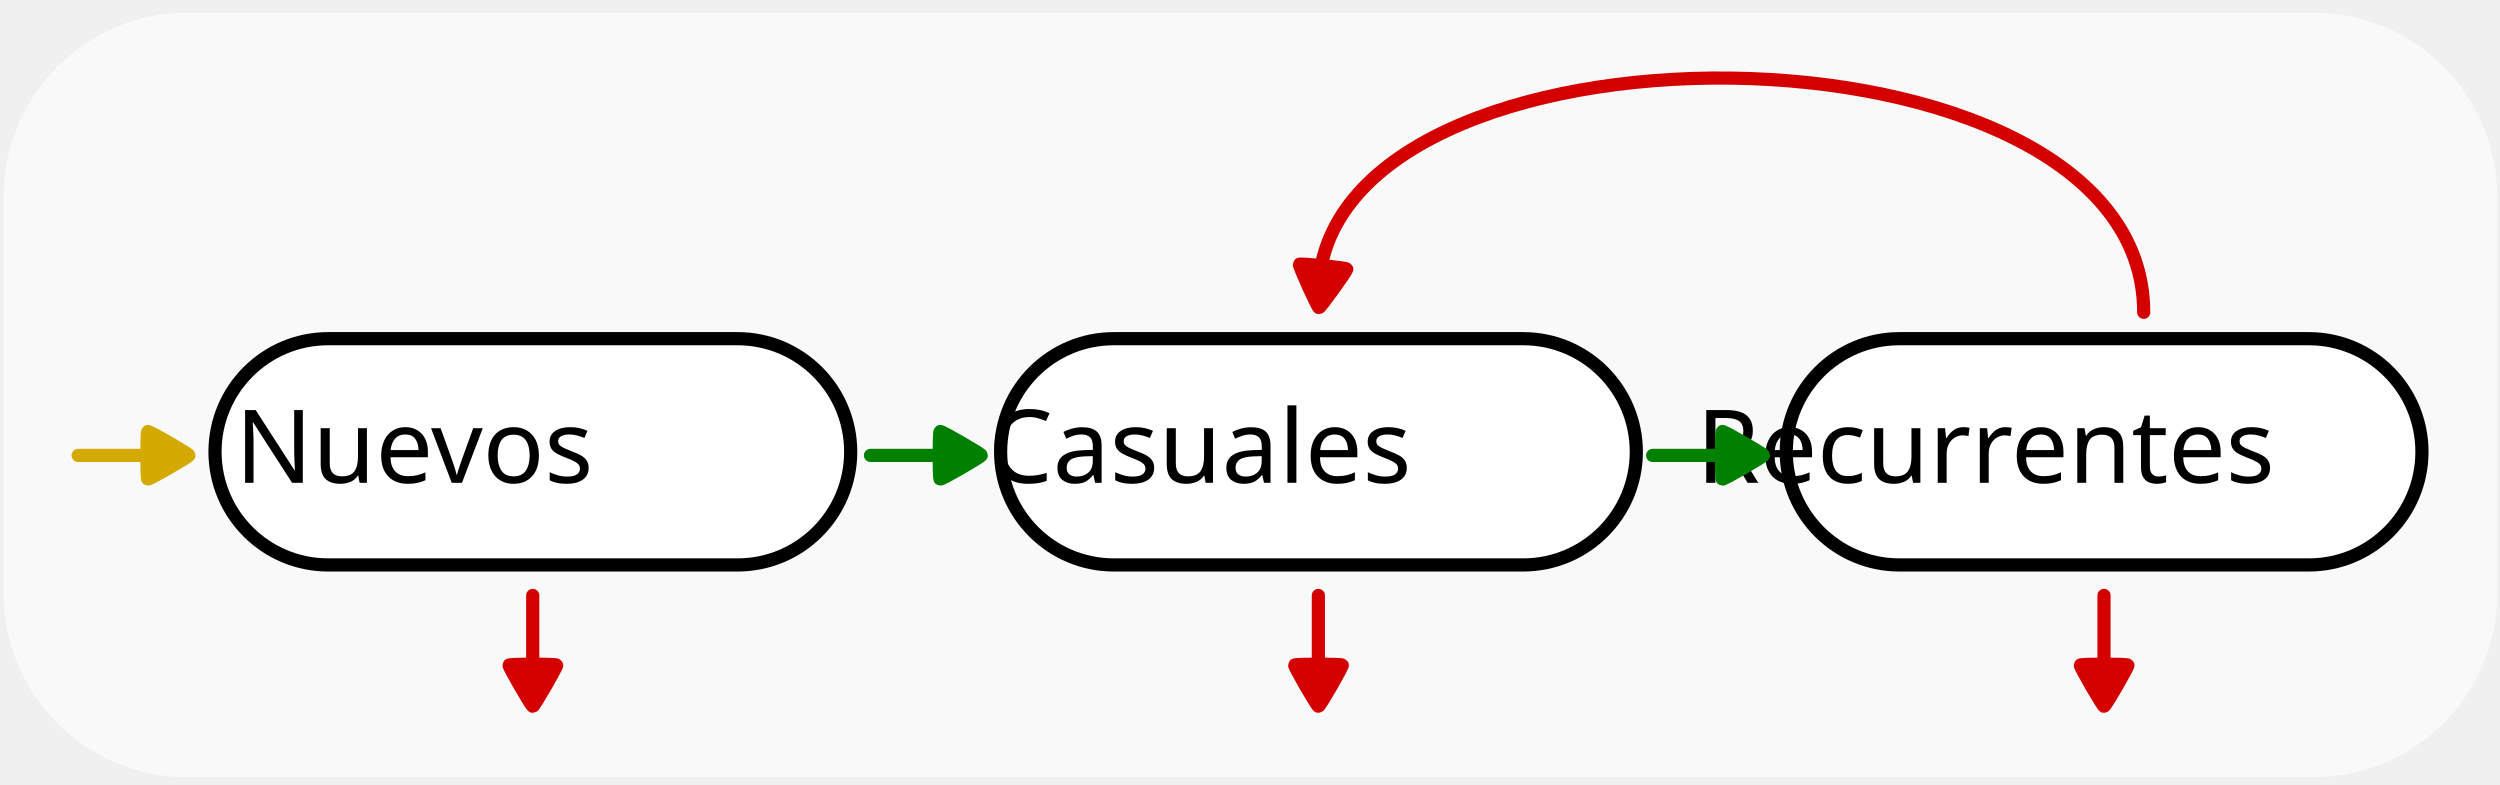
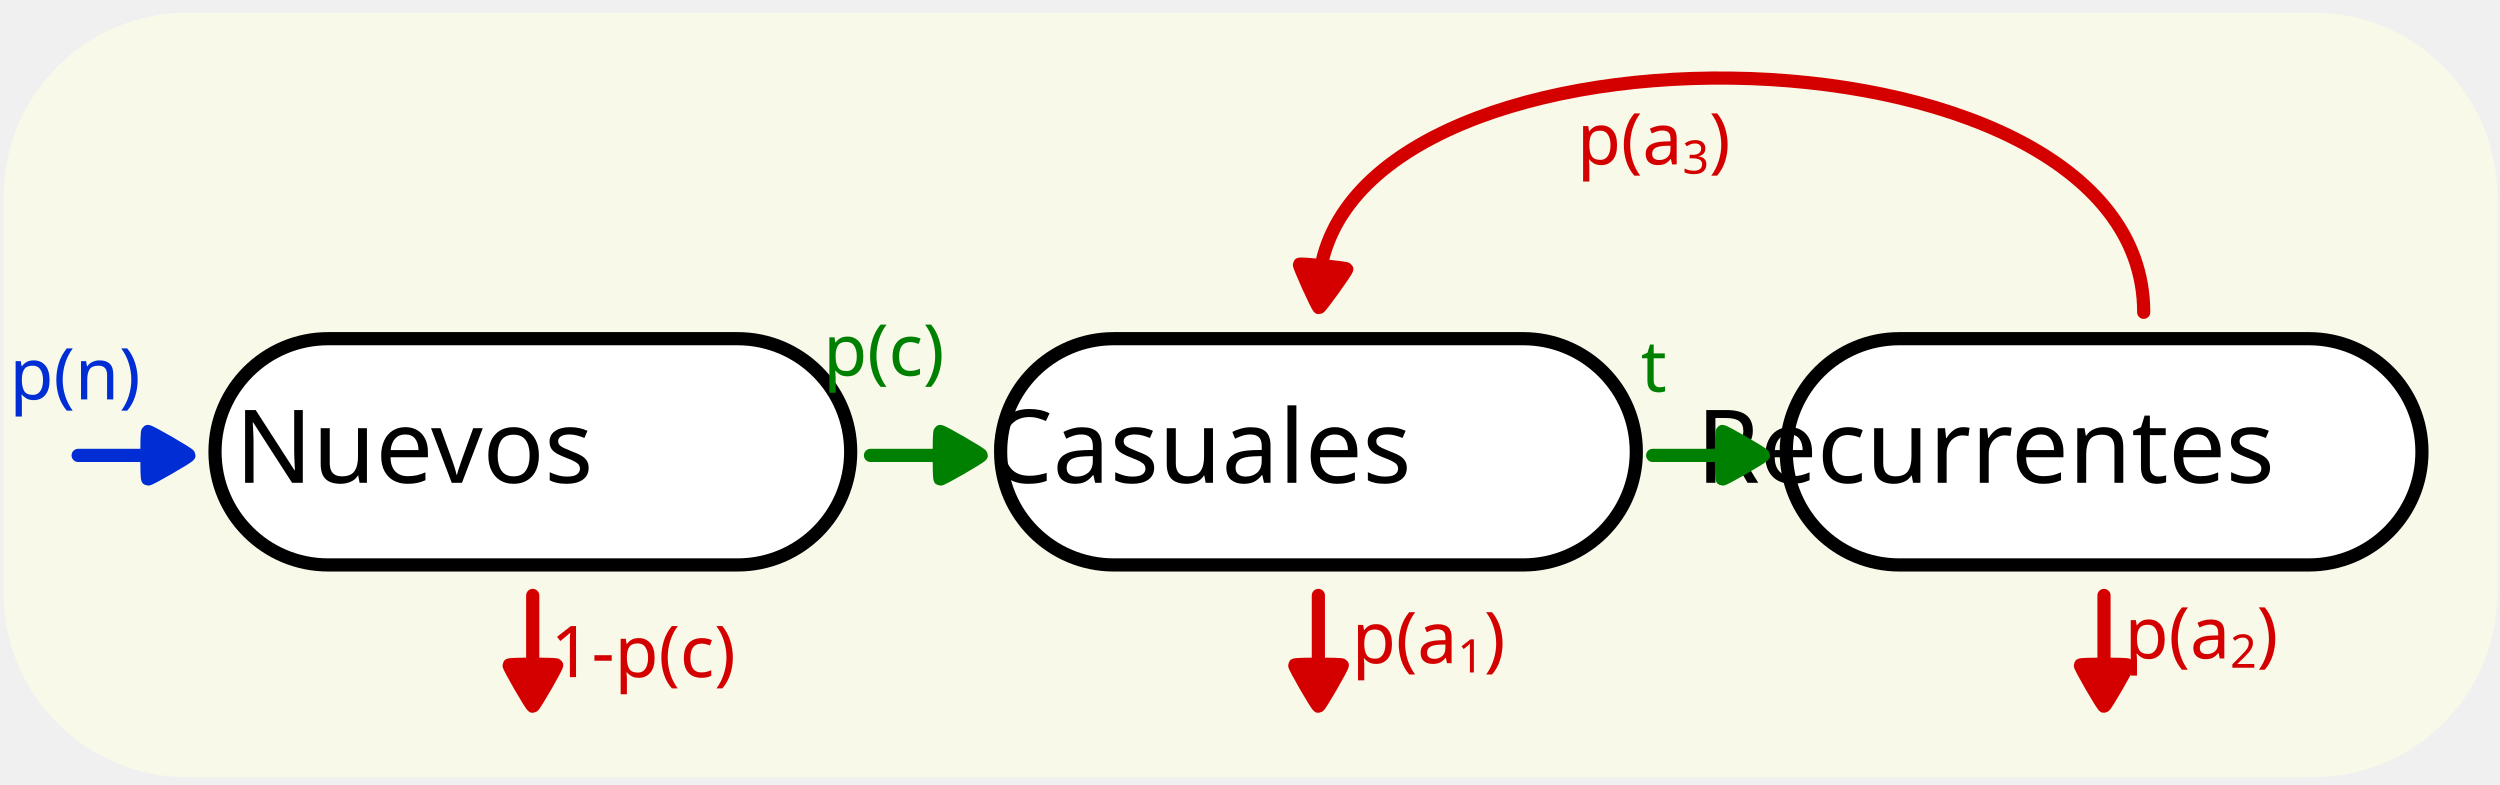
<svg xmlns="http://www.w3.org/2000/svg" width="699.762" height="219.544" viewBox="0 0 185.145 58.088" version="1.1" id="svg8">
  <defs id="defs2" />
+   <g id="layer2">
+     <rect transform="scale(0.2645833)" style="opacity:1;vector-effect:none;fill:#f8f9e9;fill-opacity:1;stroke:none;stroke-width:5.998;stroke-linecap:round;stroke-linejoin:round;stroke-miterlimit:4;stroke-dasharray:none;stroke-dashoffset:0;stroke-opacity:1;paint-order:normal" id="rect4627" width="698" height="214" x="1" y="3.544" rx="51.486" ry="51.486" />
+   </g>
  <g id="layer1" transform="translate(11.54839,-9.571043)">
-     <rect style="opacity:1;vector-effect:none;fill:#f9f9f9;fill-opacity:1;stroke:none;stroke-width:5.998;stroke-linecap:round;stroke-linejoin:round;stroke-miterlimit:4;stroke-dasharray:none;stroke-dashoffset:0;stroke-opacity:1;paint-order:normal" id="rect4627" width="698" height="214" x="1" y="3.544" transform="matrix(0.2645833,0,0,0.2645833,-11.54839,9.571043)" rx="51.486" ry="51.486" />
    <g id="g4625" transform="matrix(0.6150408,0,0,0.6150408,-2.408585,5.721537)">
      <g id="g4512">
        <rect style="opacity:1;vector-effect:none;fill:#ffffff;fill-opacity:1;stroke:#000000;stroke-width:5.998;stroke-linecap:round;stroke-linejoin:round;stroke-miterlimit:4;stroke-dasharray:none;stroke-dashoffset:0;stroke-opacity:1;paint-order:normal" id="rect4485" width="289.302" height="102.972" x="71.917" y="199.857" transform="matrix(0.2645833,0,0,0.2645833,-8.000424,-5.838149)" rx="51.486" ry="51.486" />
        <text xml:space="preserve" style="font-style:normal;font-variant:normal;font-weight:normal;font-stretch:normal;font-size:20px;line-height:1.25;font-family:Halogen;-inkscape-font-specification:Halogen;text-align:center;text-anchor:middle;opacity:1;vector-effect:none;fill:#000000;fill-opacity:1;stroke:none;stroke-width:2.588;stroke-linecap:round;stroke-linejoin:round;stroke-miterlimit:4;stroke-dasharray:none;stroke-dashoffset:0;stroke-opacity:1;paint-order:normal" x="192.238" y="259.516" id="text4489" transform="matrix(0.613305,0,0,0.613305,-68.53296,-94.77027)">
          <tspan id="tspan4487" x="192.238" y="259.516" style="font-style:normal;font-variant:normal;font-weight:normal;font-stretch:normal;font-family:'Ubuntu Mono';-inkscape-font-specification:'Ubuntu Mono';text-align:center;text-anchor:middle;stroke-width:2.588">Nuevos</tspan>
        </text>
      </g>
      <g transform="translate(94.59963)" id="g4520">
        <rect ry="51.486" rx="51.486" transform="matrix(0.2645833,0,0,0.2645833,-8.000424,-5.838149)" y="199.857" x="71.917" height="102.972" width="289.302" id="rect4514" style="opacity:1;vector-effect:none;fill:#ffffff;fill-opacity:1;stroke:#000000;stroke-width:5.998;stroke-linecap:round;stroke-linejoin:round;stroke-miterlimit:4;stroke-dasharray:none;stroke-dashoffset:0;stroke-opacity:1;paint-order:normal" />
        <text transform="matrix(0.613305,0,0,0.613305,-68.53296,-94.77027)" id="text4518" y="259.516" x="192.238" style="font-style:normal;font-variant:normal;font-weight:normal;font-stretch:normal;font-size:20px;line-height:1.25;font-family:Halogen;-inkscape-font-specification:Halogen;text-align:center;text-anchor:middle;opacity:1;vector-effect:none;fill:#000000;fill-opacity:1;stroke:none;stroke-width:2.588;stroke-linecap:round;stroke-linejoin:round;stroke-miterlimit:4;stroke-dasharray:none;stroke-dashoffset:0;stroke-opacity:1;paint-order:normal" xml:space="preserve">
          <tspan style="font-style:normal;font-variant:normal;font-weight:normal;font-stretch:normal;font-family:'Ubuntu Mono';-inkscape-font-specification:'Ubuntu Mono';text-align:center;text-anchor:middle;stroke-width:2.588" y="259.516" x="192.238" id="tspan4516">Casuales</tspan>
        </text>
      </g>
      <g id="g4528" transform="translate(189.1993)">
        <rect style="opacity:1;vector-effect:none;fill:#ffffff;fill-opacity:1;stroke:#000000;stroke-width:5.998;stroke-linecap:round;stroke-linejoin:round;stroke-miterlimit:4;stroke-dasharray:none;stroke-dashoffset:0;stroke-opacity:1;paint-order:normal" id="rect4522" width="289.302" height="102.972" x="71.917" y="199.857" transform="matrix(0.2645833,0,0,0.2645833,-8.000424,-5.838149)" rx="51.486" ry="51.486" />
        <text xml:space="preserve" style="font-style:normal;font-variant:normal;font-weight:normal;font-stretch:normal;font-size:20px;line-height:1.25;font-family:Halogen;-inkscape-font-specification:Halogen;text-align:center;text-anchor:middle;opacity:1;vector-effect:none;fill:#000000;fill-opacity:1;stroke:none;stroke-width:2.588;stroke-linecap:round;stroke-linejoin:round;stroke-miterlimit:4;stroke-dasharray:none;stroke-dashoffset:0;stroke-opacity:1;paint-order:normal" x="192.238" y="259.516" id="text4526" transform="matrix(0.613305,0,0,0.613305,-68.53296,-94.77027)">
          <tspan id="tspan4524" x="192.238" y="259.516" style="font-style:normal;font-variant:normal;font-weight:normal;font-stretch:normal;font-family:'Ubuntu Mono';-inkscape-font-specification:'Ubuntu Mono';text-align:center;text-anchor:middle;stroke-width:2.588">Recurrentes</tspan>
        </text>
      </g>
      <g id="g4536">
        <path style="opacity:1;vector-effect:none;fill:#000000;fill-opacity:1;stroke:#008000;stroke-width:5.998;stroke-linecap:round;stroke-linejoin:round;stroke-miterlimit:4;stroke-dasharray:none;stroke-dashoffset:0;stroke-opacity:1;paint-order:normal" d="m 339.988,230.912 44.716,-9e-13" id="path4530" transform="scale(0.2645833)" />
        <path style="opacity:1;vector-effect:none;fill:#008000;fill-opacity:1;stroke:#008000;stroke-width:5.998;stroke-linecap:round;stroke-linejoin:round;stroke-miterlimit:4;stroke-dasharray:none;stroke-dashoffset:0;stroke-opacity:1;paint-order:normal" id="path4532" d="m 400.262,230.859 c 0,0.65 -18.199,11.157 -18.762,10.832 -0.563,-0.325 -0.563,-21.34 0,-21.665 0.563,-0.325 18.762,10.182 18.762,10.832 z" transform="matrix(0.2645833,0,0,0.2645833,-2.599233,0)" />
      </g>
      <g transform="translate(94.18399)" id="g4542">
        <path transform="scale(0.2645833)" id="path4538" d="m 339.988,230.912 44.716,-9e-13" style="opacity:1;vector-effect:none;fill:#000000;fill-opacity:1;stroke:#008000;stroke-width:5.998;stroke-linecap:round;stroke-linejoin:round;stroke-miterlimit:4;stroke-dasharray:none;stroke-dashoffset:0;stroke-opacity:1;paint-order:normal" />
        <path transform="matrix(0.2645833,0,0,0.2645833,-2.599233,0)" d="m 400.262,230.859 c 0,0.65 -18.199,11.157 -18.762,10.832 -0.563,-0.325 -0.563,-21.34 0,-21.665 0.563,-0.325 18.762,10.182 18.762,10.832 z" id="path4540" style="opacity:1;vector-effect:none;fill:#008000;fill-opacity:1;stroke:#008000;stroke-width:5.998;stroke-linecap:round;stroke-linejoin:round;stroke-miterlimit:4;stroke-dasharray:none;stroke-dashoffset:0;stroke-opacity:1;paint-order:normal" />
      </g>
-       <g style="fill:#d4aa00;stroke:#d4aa00" transform="translate(-95.40716)" id="g4548">
-         <path transform="scale(0.2645833)" id="path4544" d="m 339.988,230.912 44.716,-9e-13" style="opacity:1;vector-effect:none;fill:#d4aa00;fill-opacity:1;stroke:#d4aa00;stroke-width:5.998;stroke-linecap:round;stroke-linejoin:round;stroke-miterlimit:4;stroke-dasharray:none;stroke-dashoffset:0;stroke-opacity:1;paint-order:normal" />
-         <path transform="matrix(0.2645833,0,0,0.2645833,-2.599233,0)" d="m 400.262,230.859 c 0,0.65 -18.199,11.157 -18.762,10.832 -0.563,-0.325 -0.563,-21.34 0,-21.665 0.563,-0.325 18.762,10.182 18.762,10.832 z" id="path4546" style="opacity:1;vector-effect:none;fill:#d4aa00;fill-opacity:1;stroke:#d4aa00;stroke-width:5.998;stroke-linecap:round;stroke-linejoin:round;stroke-miterlimit:4;stroke-dasharray:none;stroke-dashoffset:0;stroke-opacity:1;paint-order:normal" />
+       <g style="fill:#002ed4;stroke:#002ed4;fill-opacity:1;stroke-opacity:1" transform="translate(-95.40716)" id="g4548">
+         <path transform="scale(0.2645833)" id="path4544" d="m 339.988,230.912 44.716,-9e-13" style="opacity:1;vector-effect:none;fill:#002ed4;fill-opacity:1;stroke:#002ed4;stroke-width:5.998;stroke-linecap:round;stroke-linejoin:round;stroke-miterlimit:4;stroke-dasharray:none;stroke-dashoffset:0;stroke-opacity:1;paint-order:normal" />
+         <path transform="matrix(0.2645833,0,0,0.2645833,-2.599233,0)" d="m 400.262,230.859 c 0,0.65 -18.199,11.157 -18.762,10.832 -0.563,-0.325 -0.563,-21.34 0,-21.665 0.563,-0.325 18.762,10.182 18.762,10.832 z" id="path4546" style="opacity:1;vector-effect:none;fill:#002ed4;fill-opacity:1;stroke:#002ed4;stroke-width:5.998;stroke-linecap:round;stroke-linejoin:round;stroke-miterlimit:4;stroke-dasharray:none;stroke-dashoffset:0;stroke-opacity:1;paint-order:normal" />
      </g>
      <g style="fill:#d40000;stroke:#d40000" transform="rotate(90,61.18881,49.19245)" id="g4554">
        <path transform="scale(0.2645833)" id="path4550" d="m 339.988,230.912 44.716,-9e-13" style="opacity:1;vector-effect:none;fill:#d40000;fill-opacity:1;stroke:#d40000;stroke-width:5.998;stroke-linecap:round;stroke-linejoin:round;stroke-miterlimit:4;stroke-dasharray:none;stroke-dashoffset:0;stroke-opacity:1;paint-order:normal" />
        <path transform="matrix(0.2645833,0,0,0.2645833,-2.599233,0)" d="m 400.262,230.859 c 0,0.65 -18.199,11.157 -18.762,10.832 -0.563,-0.325 -0.563,-21.34 0,-21.665 0.563,-0.325 18.762,10.182 18.762,10.832 z" id="path4552" style="opacity:1;vector-effect:none;fill:#d40000;fill-opacity:1;stroke:#d40000;stroke-width:5.998;stroke-linecap:round;stroke-linejoin:round;stroke-miterlimit:4;stroke-dasharray:none;stroke-dashoffset:0;stroke-opacity:1;paint-order:normal" />
      </g>
      <g id="g4560" transform="rotate(90,108.4886,96.49226)" style="fill:#d40000;stroke:#d40000">
        <path style="opacity:1;vector-effect:none;fill:#d40000;fill-opacity:1;stroke:#d40000;stroke-width:5.998;stroke-linecap:round;stroke-linejoin:round;stroke-miterlimit:4;stroke-dasharray:none;stroke-dashoffset:0;stroke-opacity:1;paint-order:normal" d="m 339.988,230.912 44.716,-9e-13" id="path4556" transform="scale(0.2645833)" />
        <path style="opacity:1;vector-effect:none;fill:#d40000;fill-opacity:1;stroke:#d40000;stroke-width:5.998;stroke-linecap:round;stroke-linejoin:round;stroke-miterlimit:4;stroke-dasharray:none;stroke-dashoffset:0;stroke-opacity:1;paint-order:normal" id="path4558" d="m 400.262,230.859 c 0,0.65 -18.199,11.157 -18.762,10.832 -0.563,-0.325 -0.563,-21.34 0,-21.665 0.563,-0.325 18.762,10.182 18.762,10.832 z" transform="matrix(0.2645833,0,0,0.2645833,-2.599233,0)" />
      </g>
      <g style="fill:#d40000;stroke:#d40000" transform="rotate(90,155.7884,143.7921)" id="g4566">
        <path transform="scale(0.2645833)" id="path4562" d="m 339.988,230.912 44.716,-9e-13" style="opacity:1;vector-effect:none;fill:#d40000;fill-opacity:1;stroke:#d40000;stroke-width:5.998;stroke-linecap:round;stroke-linejoin:round;stroke-miterlimit:4;stroke-dasharray:none;stroke-dashoffset:0;stroke-opacity:1;paint-order:normal" />
        <path transform="matrix(0.2645833,0,0,0.2645833,-2.599233,0)" d="m 400.262,230.859 c 0,0.65 -18.199,11.157 -18.762,10.832 -0.563,-0.325 -0.563,-21.34 0,-21.665 0.563,-0.325 18.762,10.182 18.762,10.832 z" id="path4564" style="opacity:1;vector-effect:none;fill:#d40000;fill-opacity:1;stroke:#d40000;stroke-width:5.998;stroke-linecap:round;stroke-linejoin:round;stroke-miterlimit:4;stroke-dasharray:none;stroke-dashoffset:0;stroke-opacity:1;paint-order:normal" />
      </g>
      <g id="g4572" transform="rotate(90,132.4933,72.48758)" style="fill:#d40000;stroke:#d40000">
        <path style="opacity:1;vector-effect:none;fill:none;fill-opacity:1;stroke:#d40000;stroke-width:5.998;stroke-linecap:round;stroke-linejoin:round;stroke-miterlimit:4;stroke-dasharray:none;stroke-dashoffset:0;stroke-opacity:1;paint-order:normal" d="m 392.575,-144.706 c -139.865,0 -141.714,375.619 -7.871,375.619" id="path4568" transform="scale(0.2645833)" />
        <path style="opacity:1;vector-effect:none;fill:#d40000;fill-opacity:1;stroke:#d40000;stroke-width:5.998;stroke-linecap:round;stroke-linejoin:round;stroke-miterlimit:4;stroke-dasharray:none;stroke-dashoffset:0;stroke-opacity:1;paint-order:normal" id="path4570" d="m 400.262,230.859 c 0,0.65 -18.199,11.157 -18.762,10.832 -0.563,-0.325 -0.563,-21.34 0,-21.665 0.563,-0.325 18.762,10.182 18.762,10.832 z" transform="matrix(0.2632823,0.02620593,-0.02620593,0.2632823,3.979547,-10.25175)" />
      </g>
    </g>
  </g>
+   <g id="layer3" style="display:inline">
+     <text xml:space="preserve" style="font-style:normal;font-variant:normal;font-weight:normal;font-stretch:normal;font-size:20px;line-height:1.25;font-family:'Ubuntu Mono';-inkscape-font-specification:'Ubuntu Mono';text-align:center;text-anchor:middle;opacity:1;vector-effect:none;fill:#002ed4;fill-opacity:1;stroke:none;stroke-width:5.998;stroke-linecap:round;stroke-linejoin:round;stroke-miterlimit:4;stroke-dasharray:none;stroke-dashoffset:0;stroke-opacity:1;paint-order:normal" x="27.25" y="77.544" id="text4527" transform="matrix(0.2645833,0,0,0.2645833,1.785938,9.061979)">
+       <tspan id="tspan4525" x="27.25" y="77.544">p(n)</tspan>
+     </text>
+     <text xml:space="preserve" style="font-style:normal;font-variant:normal;font-weight:normal;font-stretch:normal;font-size:20px;line-height:1.25;font-family:'Ubuntu Mono';-inkscape-font-specification:'Ubuntu Mono';text-align:center;text-anchor:middle;opacity:1;vector-effect:none;fill:#d40000;fill-opacity:1;stroke:none;stroke-width:5.998;stroke-linecap:round;stroke-linejoin:round;stroke-miterlimit:4;stroke-dasharray:none;stroke-dashoffset:0;stroke-opacity:1;paint-order:normal" x="27.25" y="77.544" id="text4527-9" transform="matrix(0.2645833,0,0,0.2645833,43.86203,29.62927)">
+       <tspan id="tspan4525-6" x="27.25" y="77.544">1-p(c)</tspan>
+     </text>
+     <text xml:space="preserve" style="font-style:normal;font-variant:normal;font-weight:normal;font-stretch:normal;font-size:20px;line-height:1.25;font-family:'Ubuntu Mono';-inkscape-font-specification:'Ubuntu Mono';text-align:center;text-anchor:middle;opacity:1;vector-effect:none;fill:#008000;fill-opacity:1;stroke:none;stroke-width:5.998;stroke-linecap:round;stroke-linejoin:round;stroke-miterlimit:4;stroke-dasharray:none;stroke-dashoffset:0;stroke-opacity:1;paint-order:normal" x="27.25" y="77.544" id="text4527-9-3" transform="matrix(0.2645833,0,0,0.2645833,61.68496,7.299854)">
+       <tspan id="tspan4525-6-0" x="27.25" y="77.544">p(c)</tspan>
+     </text>
+     <text xml:space="preserve" style="font-style:normal;font-variant:normal;font-weight:normal;font-stretch:normal;font-size:20px;line-height:1.25;font-family:'Ubuntu Mono';-inkscape-font-specification:'Ubuntu Mono';text-align:center;text-anchor:middle;opacity:1;vector-effect:none;fill:#d40000;fill-opacity:1;stroke:none;stroke-width:5.998;stroke-linecap:round;stroke-linejoin:round;stroke-miterlimit:4;stroke-dasharray:none;stroke-dashoffset:0;stroke-opacity:1;paint-order:normal" x="27.25" y="77.544" id="text4527-9-6" transform="matrix(0.2645833,0,0,0.2645833,102.0339,28.59881)">
+       <tspan id="tspan4525-6-6" x="27.25" y="77.544">p(a<tspan style="font-size:65%;baseline-shift:sub" id="tspan4609">1</tspan>)</tspan>
+     </text>
+     <text xml:space="preserve" style="font-style:normal;font-variant:normal;font-weight:normal;font-stretch:normal;font-size:20px;line-height:1.25;font-family:'Ubuntu Mono';-inkscape-font-specification:'Ubuntu Mono';text-align:center;text-anchor:middle;opacity:1;vector-effect:none;fill:#d40000;fill-opacity:1;stroke:none;stroke-width:5.998;stroke-linecap:round;stroke-linejoin:round;stroke-miterlimit:4;stroke-dasharray:none;stroke-dashoffset:0;stroke-opacity:1;paint-order:normal" x="27.25" y="77.544" id="text4527-9-6-9" transform="matrix(0.2645833,0,0,0.2645833,159.2606,28.24692)">
+       <tspan id="tspan4525-6-6-3" x="27.25" y="77.544">p(a<tspan style="font-size:65%;baseline-shift:sub" id="tspan4609-3">2</tspan>)</tspan>
+     </text>
+     <text transform="matrix(0.2645833,0,0,0.2645833,118.7027,8.490479)" id="text4635" y="77.544" x="27.25" style="font-style:normal;font-variant:normal;font-weight:normal;font-stretch:normal;font-size:20px;line-height:1.25;font-family:'Ubuntu Mono';-inkscape-font-specification:'Ubuntu Mono';text-align:center;text-anchor:middle;opacity:1;vector-effect:none;fill:#008000;fill-opacity:1;stroke:none;stroke-width:5.998;stroke-linecap:round;stroke-linejoin:round;stroke-miterlimit:4;stroke-dasharray:none;stroke-dashoffset:0;stroke-opacity:1;paint-order:normal" xml:space="preserve">
+       <tspan y="77.544" x="27.25" id="tspan4633">t</tspan>
+     </text>
+     <text transform="matrix(0.2645833,0,0,0.2645833,118.7027,-8.342313)" id="text4635-6" y="77.544" x="27.25" style="font-style:normal;font-variant:normal;font-weight:normal;font-stretch:normal;font-size:20px;line-height:1.25;font-family:'Ubuntu Mono';-inkscape-font-specification:'Ubuntu Mono';text-align:center;text-anchor:middle;opacity:1;vector-effect:none;fill:#d40000;fill-opacity:1;stroke:none;stroke-width:5.998;stroke-linecap:round;stroke-linejoin:round;stroke-miterlimit:4;stroke-dasharray:none;stroke-dashoffset:0;stroke-opacity:1;paint-order:normal" xml:space="preserve">
+       <tspan y="77.544" x="27.25" id="tspan4633-3">p(a<tspan style="font-size:65%;baseline-shift:sub;fill:#d40000;fill-opacity:1" id="tspan4655">3</tspan>)</tspan>
+     </text>
+   </g>
</svg>
